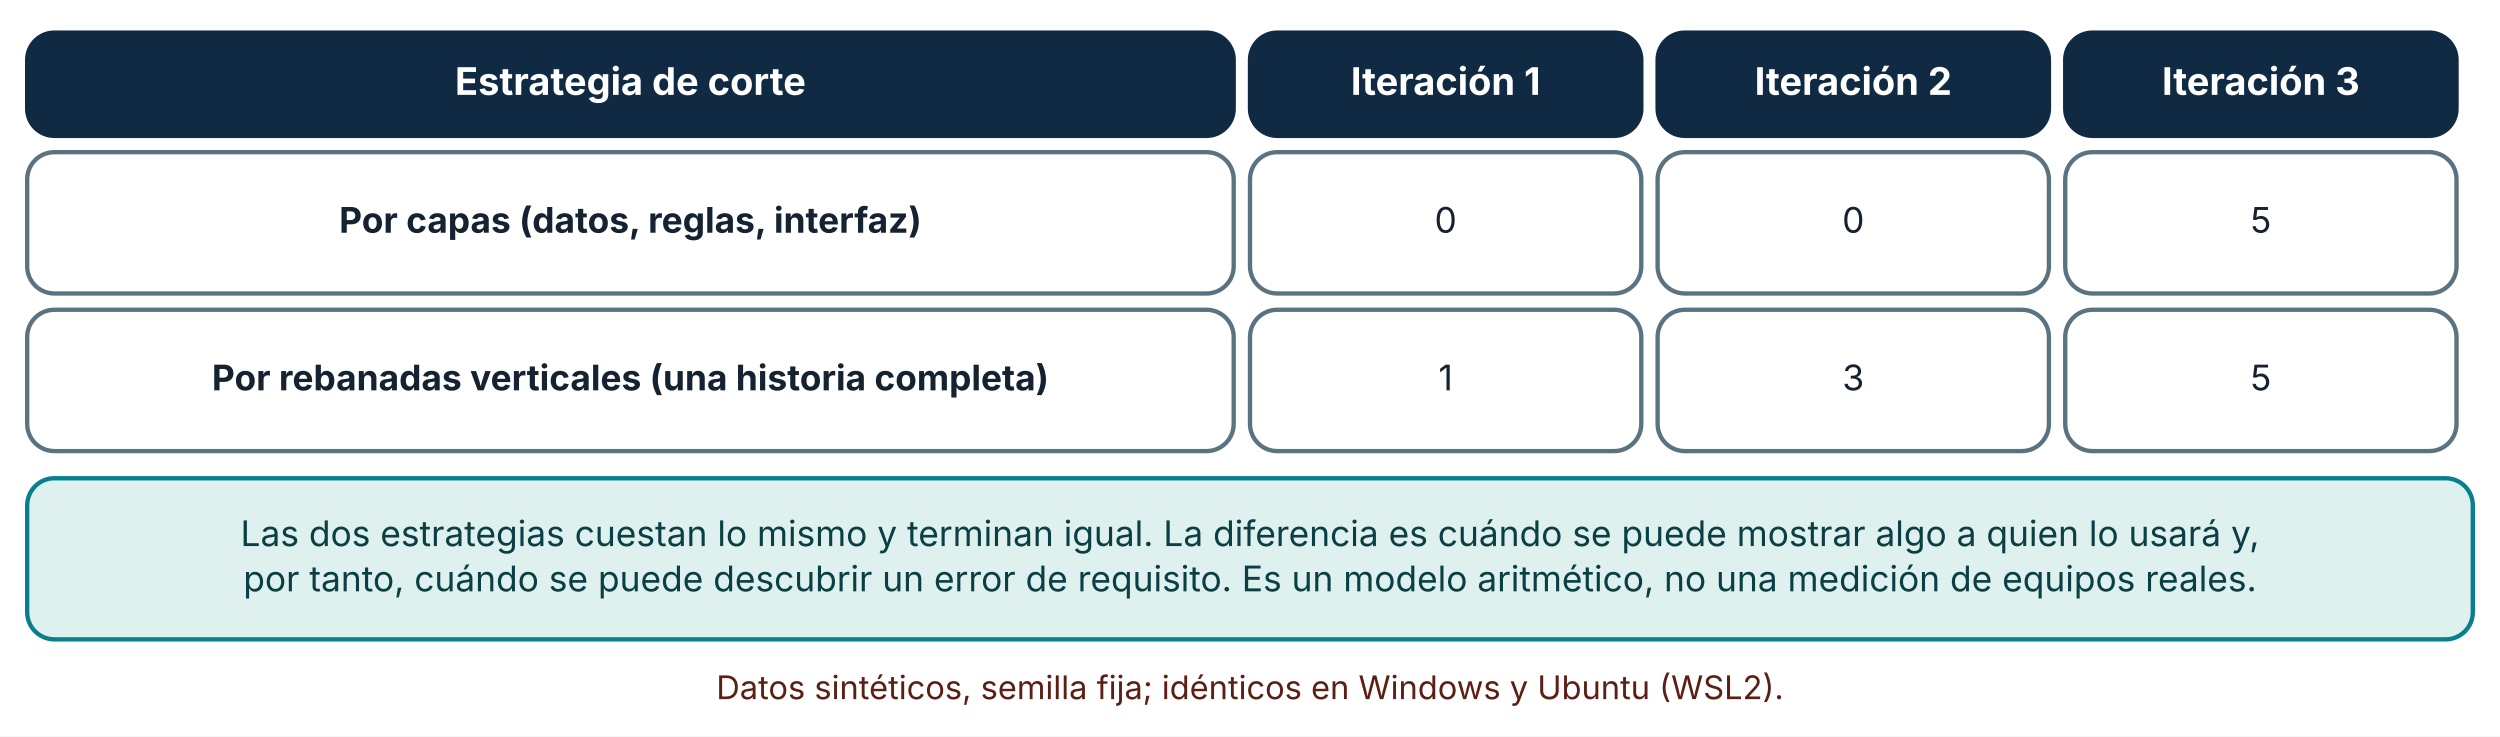
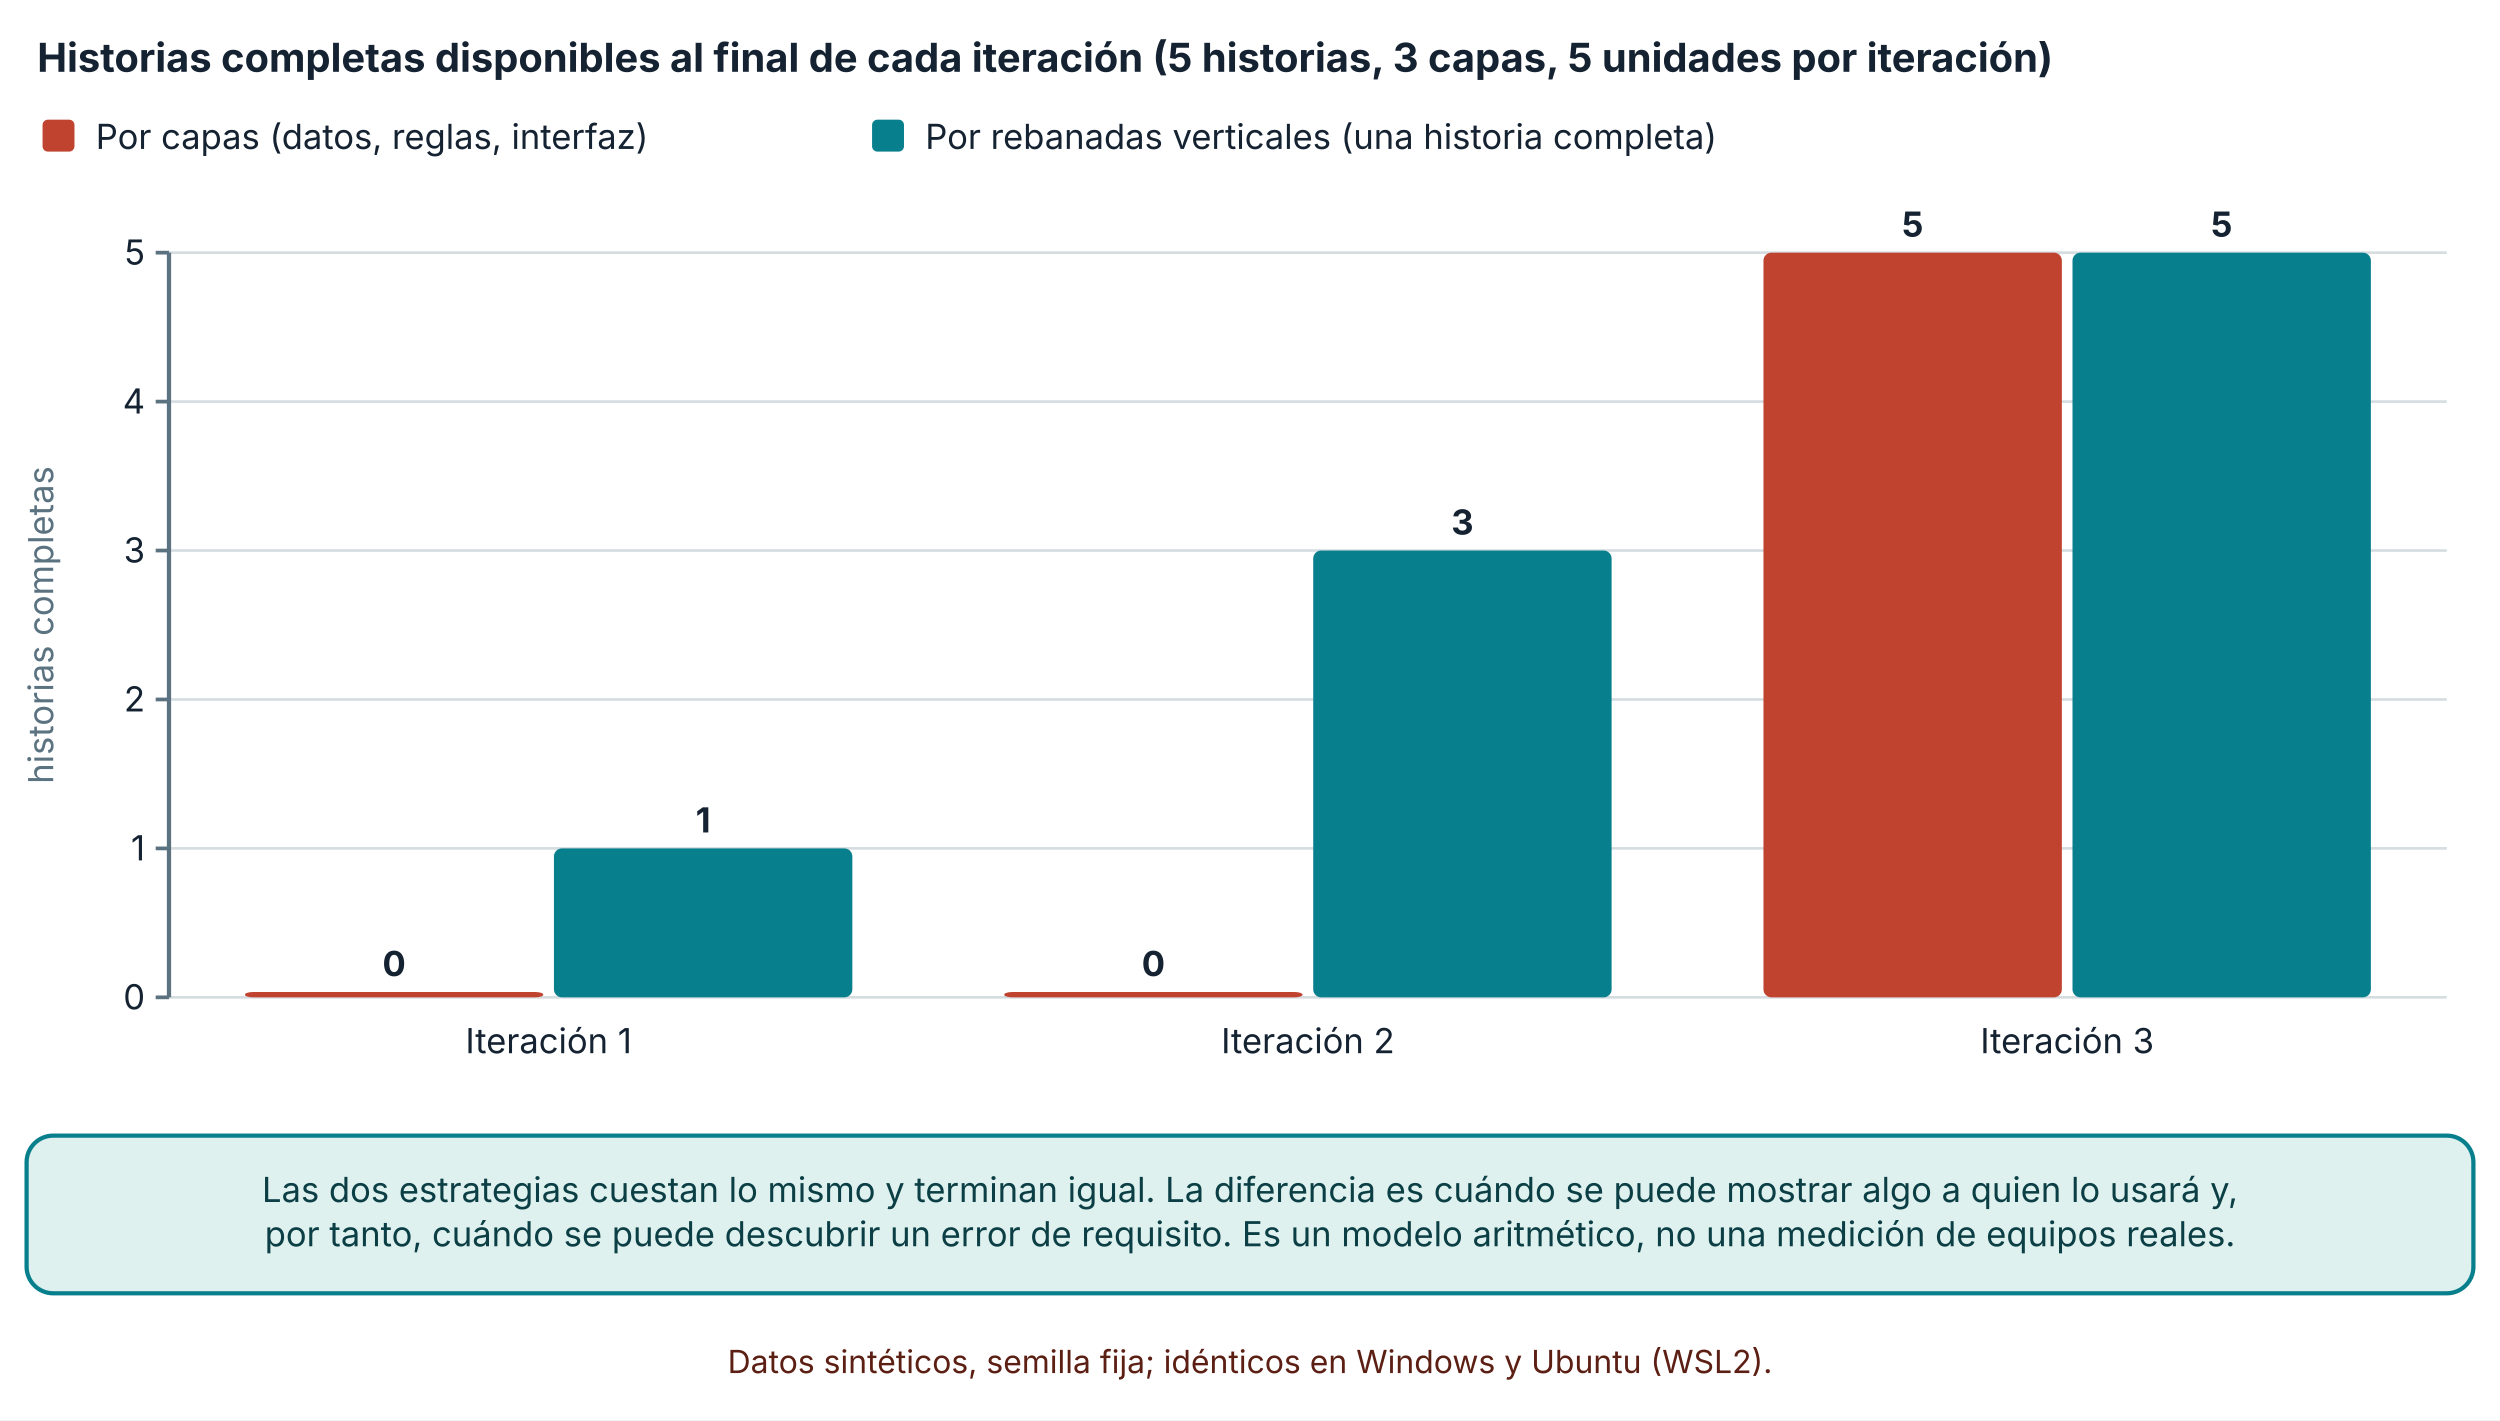
- <svg xmlns="http://www.w3.org/2000/svg" viewBox="0 0 920 271" width="920" height="271" role="img" aria-labelledby="t d" font-family="Inter, 'Segoe UI', system-ui, -apple-system, sans-serif">
+ <svg xmlns="http://www.w3.org/2000/svg" viewBox="0 0 940 534" width="940" height="534" role="img" aria-labelledby="t d" font-family="Inter, 'Segoe UI', system-ui, -apple-system, sans-serif">
  <defs>
    <marker id="arrow" viewBox="0 0 10 10" refX="9" refY="5" markerWidth="8" markerHeight="8" orient="auto-start-reverse">
      <path d="M0,0 L10,5 L0,10 z" fill="#32505f" />
    </marker>
    <marker id="arrow-coral" viewBox="0 0 10 10" refX="9" refY="5" markerWidth="8" markerHeight="8" orient="auto-start-reverse">
      <path d="M0,0 L10,5 L0,10 z" fill="#c0432f" />
    </marker>
  </defs>
-   <rect width="920" height="271" fill="#ffffff" />
-   <rect x="10" y="12" width="444" height="38" rx="10" fill="#102a43" stroke="#102a43" stroke-width="1.6" />
-   <text x="232" y="34.92" font-size="14" text-anchor="middle" font-weight="700" fill="#ffffff">
-     <tspan x="232" dy="0">Estrategia de corte</tspan>
+   <rect width="940" height="534" fill="#ffffff" />
+   <text x="14" y="27" font-size="15" text-anchor="start" font-weight="700" fill="#142231">
+     <tspan x="14" dy="0">Historias completas disponibles al final de cada iteración (5 historias, 3 capas, 5 unidades por iteración)</tspan>
  </text>
-   <rect x="460" y="12" width="144" height="38" rx="10" fill="#102a43" stroke="#102a43" stroke-width="1.6" />
-   <text x="532" y="34.92" font-size="14" text-anchor="middle" font-weight="700" fill="#ffffff">
-     <tspan x="532" dy="0">Iteración 1</tspan>
+   <rect x="16" y="45" width="12" height="12" rx="2" fill="#c0432f" />
+   <text x="36" y="56" font-size="13" text-anchor="start" font-weight="400" fill="#142231">
+     <tspan x="36" dy="0">Por capas (datos, reglas, interfaz)</tspan>
  </text>
-   <rect x="610" y="12" width="144" height="38" rx="10" fill="#102a43" stroke="#102a43" stroke-width="1.6" />
-   <text x="682" y="34.92" font-size="14" text-anchor="middle" font-weight="700" fill="#ffffff">
-     <tspan x="682" dy="0">Iteración 2</tspan>
+   <rect x="327.9" y="45" width="12" height="12" rx="2" fill="#087f8c" />
+   <text x="347.9" y="56" font-size="13" text-anchor="start" font-weight="400" fill="#142231">
+     <tspan x="347.9" dy="0">Por rebanadas verticales (una historia completa)</tspan>
  </text>
-   <rect x="760" y="12" width="144" height="38" rx="10" fill="#102a43" stroke="#102a43" stroke-width="1.6" />
-   <text x="832" y="34.92" font-size="14" text-anchor="middle" font-weight="700" fill="#ffffff">
-     <tspan x="832" dy="0">Iteración 3</tspan>
+   <line x1="63.54" y1="375" x2="920" y2="375" stroke="#d5dde1" stroke-width="1" />
+   <line x1="58.54" y1="375" x2="63.54" y2="375" stroke="#5b7280" stroke-width="1.4" />
+   <text x="54.54" y="379.5" font-size="13" text-anchor="end" font-weight="400" fill="#142231">
+     <tspan x="54.54" dy="0">0</tspan>
  </text>
-   <rect x="10" y="56" width="444" height="52" rx="10" fill="#ffffff" stroke="#5b7280" stroke-width="1.6" />
-   <text x="232" y="85.64" font-size="13" text-anchor="middle" font-weight="700" fill="#142231">
-     <tspan x="232" dy="0">Por capas (datos, reglas, interfaz)</tspan>
+   <line x1="63.54" y1="319" x2="920" y2="319" stroke="#d5dde1" stroke-width="1" />
+   <line x1="58.54" y1="319" x2="63.54" y2="319" stroke="#5b7280" stroke-width="1.4" />
+   <text x="54.54" y="323.5" font-size="13" text-anchor="end" font-weight="400" fill="#142231">
+     <tspan x="54.54" dy="0">1</tspan>
  </text>
-   <rect x="460" y="56" width="144" height="52" rx="10" fill="#ffffff" stroke="#5b7280" stroke-width="1.6" />
-   <text x="532" y="85.64" font-size="13" text-anchor="middle" font-weight="400" fill="#142231">
-     <tspan x="532" dy="0">0</tspan>
+   <line x1="63.54" y1="263" x2="920" y2="263" stroke="#d5dde1" stroke-width="1" />
+   <line x1="58.54" y1="263" x2="63.54" y2="263" stroke="#5b7280" stroke-width="1.4" />
+   <text x="54.54" y="267.5" font-size="13" text-anchor="end" font-weight="400" fill="#142231">
+     <tspan x="54.54" dy="0">2</tspan>
  </text>
-   <rect x="610" y="56" width="144" height="52" rx="10" fill="#ffffff" stroke="#5b7280" stroke-width="1.6" />
-   <text x="682" y="85.64" font-size="13" text-anchor="middle" font-weight="400" fill="#142231">
-     <tspan x="682" dy="0">0</tspan>
+   <line x1="63.54" y1="207" x2="920" y2="207" stroke="#d5dde1" stroke-width="1" />
+   <line x1="58.54" y1="207" x2="63.54" y2="207" stroke="#5b7280" stroke-width="1.4" />
+   <text x="54.54" y="211.5" font-size="13" text-anchor="end" font-weight="400" fill="#142231">
+     <tspan x="54.54" dy="0">3</tspan>
  </text>
-   <rect x="760" y="56" width="144" height="52" rx="10" fill="#ffffff" stroke="#5b7280" stroke-width="1.6" />
-   <text x="832" y="85.64" font-size="13" text-anchor="middle" font-weight="400" fill="#142231">
-     <tspan x="832" dy="0">5</tspan>
+   <line x1="63.54" y1="151" x2="920" y2="151" stroke="#d5dde1" stroke-width="1" />
+   <line x1="58.54" y1="151" x2="63.54" y2="151" stroke="#5b7280" stroke-width="1.4" />
+   <text x="54.54" y="155.5" font-size="13" text-anchor="end" font-weight="400" fill="#142231">
+     <tspan x="54.54" dy="0">4</tspan>
  </text>
-   <rect x="10" y="114" width="444" height="52" rx="10" fill="#ffffff" stroke="#5b7280" stroke-width="1.6" />
-   <text x="232" y="143.64" font-size="13" text-anchor="middle" font-weight="700" fill="#142231">
-     <tspan x="232" dy="0">Por rebanadas verticales (una historia completa)</tspan>
+   <line x1="63.54" y1="95" x2="920" y2="95" stroke="#d5dde1" stroke-width="1" />
+   <line x1="58.54" y1="95" x2="63.54" y2="95" stroke="#5b7280" stroke-width="1.4" />
+   <text x="54.54" y="99.5" font-size="13" text-anchor="end" font-weight="400" fill="#142231">
+     <tspan x="54.54" dy="0">5</tspan>
  </text>
-   <rect x="460" y="114" width="144" height="52" rx="10" fill="#ffffff" stroke="#5b7280" stroke-width="1.6" />
-   <text x="532" y="143.64" font-size="13" text-anchor="middle" font-weight="400" fill="#142231">
-     <tspan x="532" dy="0">1</tspan>
+   <line x1="63.54" y1="95" x2="63.54" y2="375" stroke="#5b7280" stroke-width="1.6" />
+   <text x="20" y="235" font-size="13" text-anchor="middle" font-weight="400" fill="#5b7280" transform="rotate(-90 20 235)">historias completas</text>
+   <rect x="92.089" y="373" width="112.195" height="2" rx="3" fill="#c0432f" />
+   <text x="148.186" y="367" font-size="13" text-anchor="middle" font-weight="700" fill="#142231">
+     <tspan x="148.186" dy="0">0</tspan>
  </text>
-   <rect x="610" y="114" width="144" height="52" rx="10" fill="#ffffff" stroke="#5b7280" stroke-width="1.6" />
-   <text x="682" y="143.64" font-size="13" text-anchor="middle" font-weight="400" fill="#142231">
-     <tspan x="682" dy="0">3</tspan>
+   <rect x="208.283" y="319" width="112.195" height="56" rx="3" fill="#087f8c" />
+   <text x="264.381" y="313" font-size="13" text-anchor="middle" font-weight="700" fill="#142231">
+     <tspan x="264.381" dy="0">1</tspan>
  </text>
-   <rect x="760" y="114" width="144" height="52" rx="10" fill="#ffffff" stroke="#5b7280" stroke-width="1.6" />
-   <text x="832" y="143.64" font-size="13" text-anchor="middle" font-weight="400" fill="#142231">
-     <tspan x="832" dy="0">5</tspan>
+   <text x="206.283" y="396" font-size="13" text-anchor="middle" font-weight="400" fill="#142231">
+     <tspan x="206.283" dy="0">Iteración 1</tspan>
  </text>
-   <rect x="10" y="176" width="900" height="59.28" rx="10" fill="#dff1ee" stroke="#087f8c" stroke-width="1.6" />
-   <text x="460" y="200.96" font-size="13" text-anchor="middle" font-weight="400" fill="#0b3f45">
-     <tspan x="460" dy="0">Las dos estrategias cuestan lo mismo y terminan igual. La diferencia es cuándo se puede mostrar algo a quien lo usará y,</tspan>
+   <rect x="377.575" y="373" width="112.195" height="2" rx="3" fill="#c0432f" />
+   <text x="433.673" y="367" font-size="13" text-anchor="middle" font-weight="700" fill="#142231">
+     <tspan x="433.673" dy="0">0</tspan>
  </text>
-   <text x="460" y="217.6" font-size="13" text-anchor="middle" font-weight="400" fill="#0b3f45">
-     <tspan x="460" dy="0">por tanto, cuándo se puede descubrir un error de requisito. Es un modelo aritmético, no una medición de equipos reales.</tspan>
+   <rect x="493.77" y="207" width="112.195" height="168" rx="3" fill="#087f8c" />
+   <text x="549.867" y="201" font-size="13" text-anchor="middle" font-weight="700" fill="#142231">
+     <tspan x="549.867" dy="0">3</tspan>
  </text>
-   <text x="460" y="257.28" font-size="12" text-anchor="middle" font-weight="400" fill="#5c1f14">
-     <tspan x="460" dy="0">Datos sintéticos, semilla fija; idénticos en Windows y Ubuntu (WSL2).</tspan>
+   <text x="491.77" y="396" font-size="13" text-anchor="middle" font-weight="400" fill="#142231">
+     <tspan x="491.77" dy="0">Iteración 2</tspan>
+   </text>
+   <rect x="663.062" y="95" width="112.195" height="280" rx="3" fill="#c0432f" />
+   <text x="719.159" y="89" font-size="13" text-anchor="middle" font-weight="700" fill="#142231">
+     <tspan x="719.159" dy="0">5</tspan>
+   </text>
+   <rect x="779.257" y="95" width="112.195" height="280" rx="3" fill="#087f8c" />
+   <text x="835.354" y="89" font-size="13" text-anchor="middle" font-weight="700" fill="#142231">
+     <tspan x="835.354" dy="0">5</tspan>
+   </text>
+   <text x="777.257" y="396" font-size="13" text-anchor="middle" font-weight="400" fill="#142231">
+     <tspan x="777.257" dy="0">Iteración 3</tspan>
+   </text>
+   <rect x="10" y="427" width="920" height="59.28" rx="10" fill="#dff1ee" stroke="#087f8c" stroke-width="1.6" />
+   <text x="470" y="451.96" font-size="13" text-anchor="middle" font-weight="400" fill="#0b3f45">
+     <tspan x="470" dy="0">Las dos estrategias cuestan lo mismo y terminan igual. La diferencia es cuándo se puede mostrar algo a quien lo usará y,</tspan>
+   </text>
+   <text x="470" y="468.6" font-size="13" text-anchor="middle" font-weight="400" fill="#0b3f45">
+     <tspan x="470" dy="0">por tanto, cuándo se puede descubrir un error de requisito. Es un modelo aritmético, no una medición de equipos reales.</tspan>
+   </text>
+   <text x="470" y="516.28" font-size="12" text-anchor="middle" font-weight="400" fill="#5c1f14">
+     <tspan x="470" dy="0">Datos sintéticos, semilla fija; idénticos en Windows y Ubuntu (WSL2).</tspan>
  </text>
</svg>
